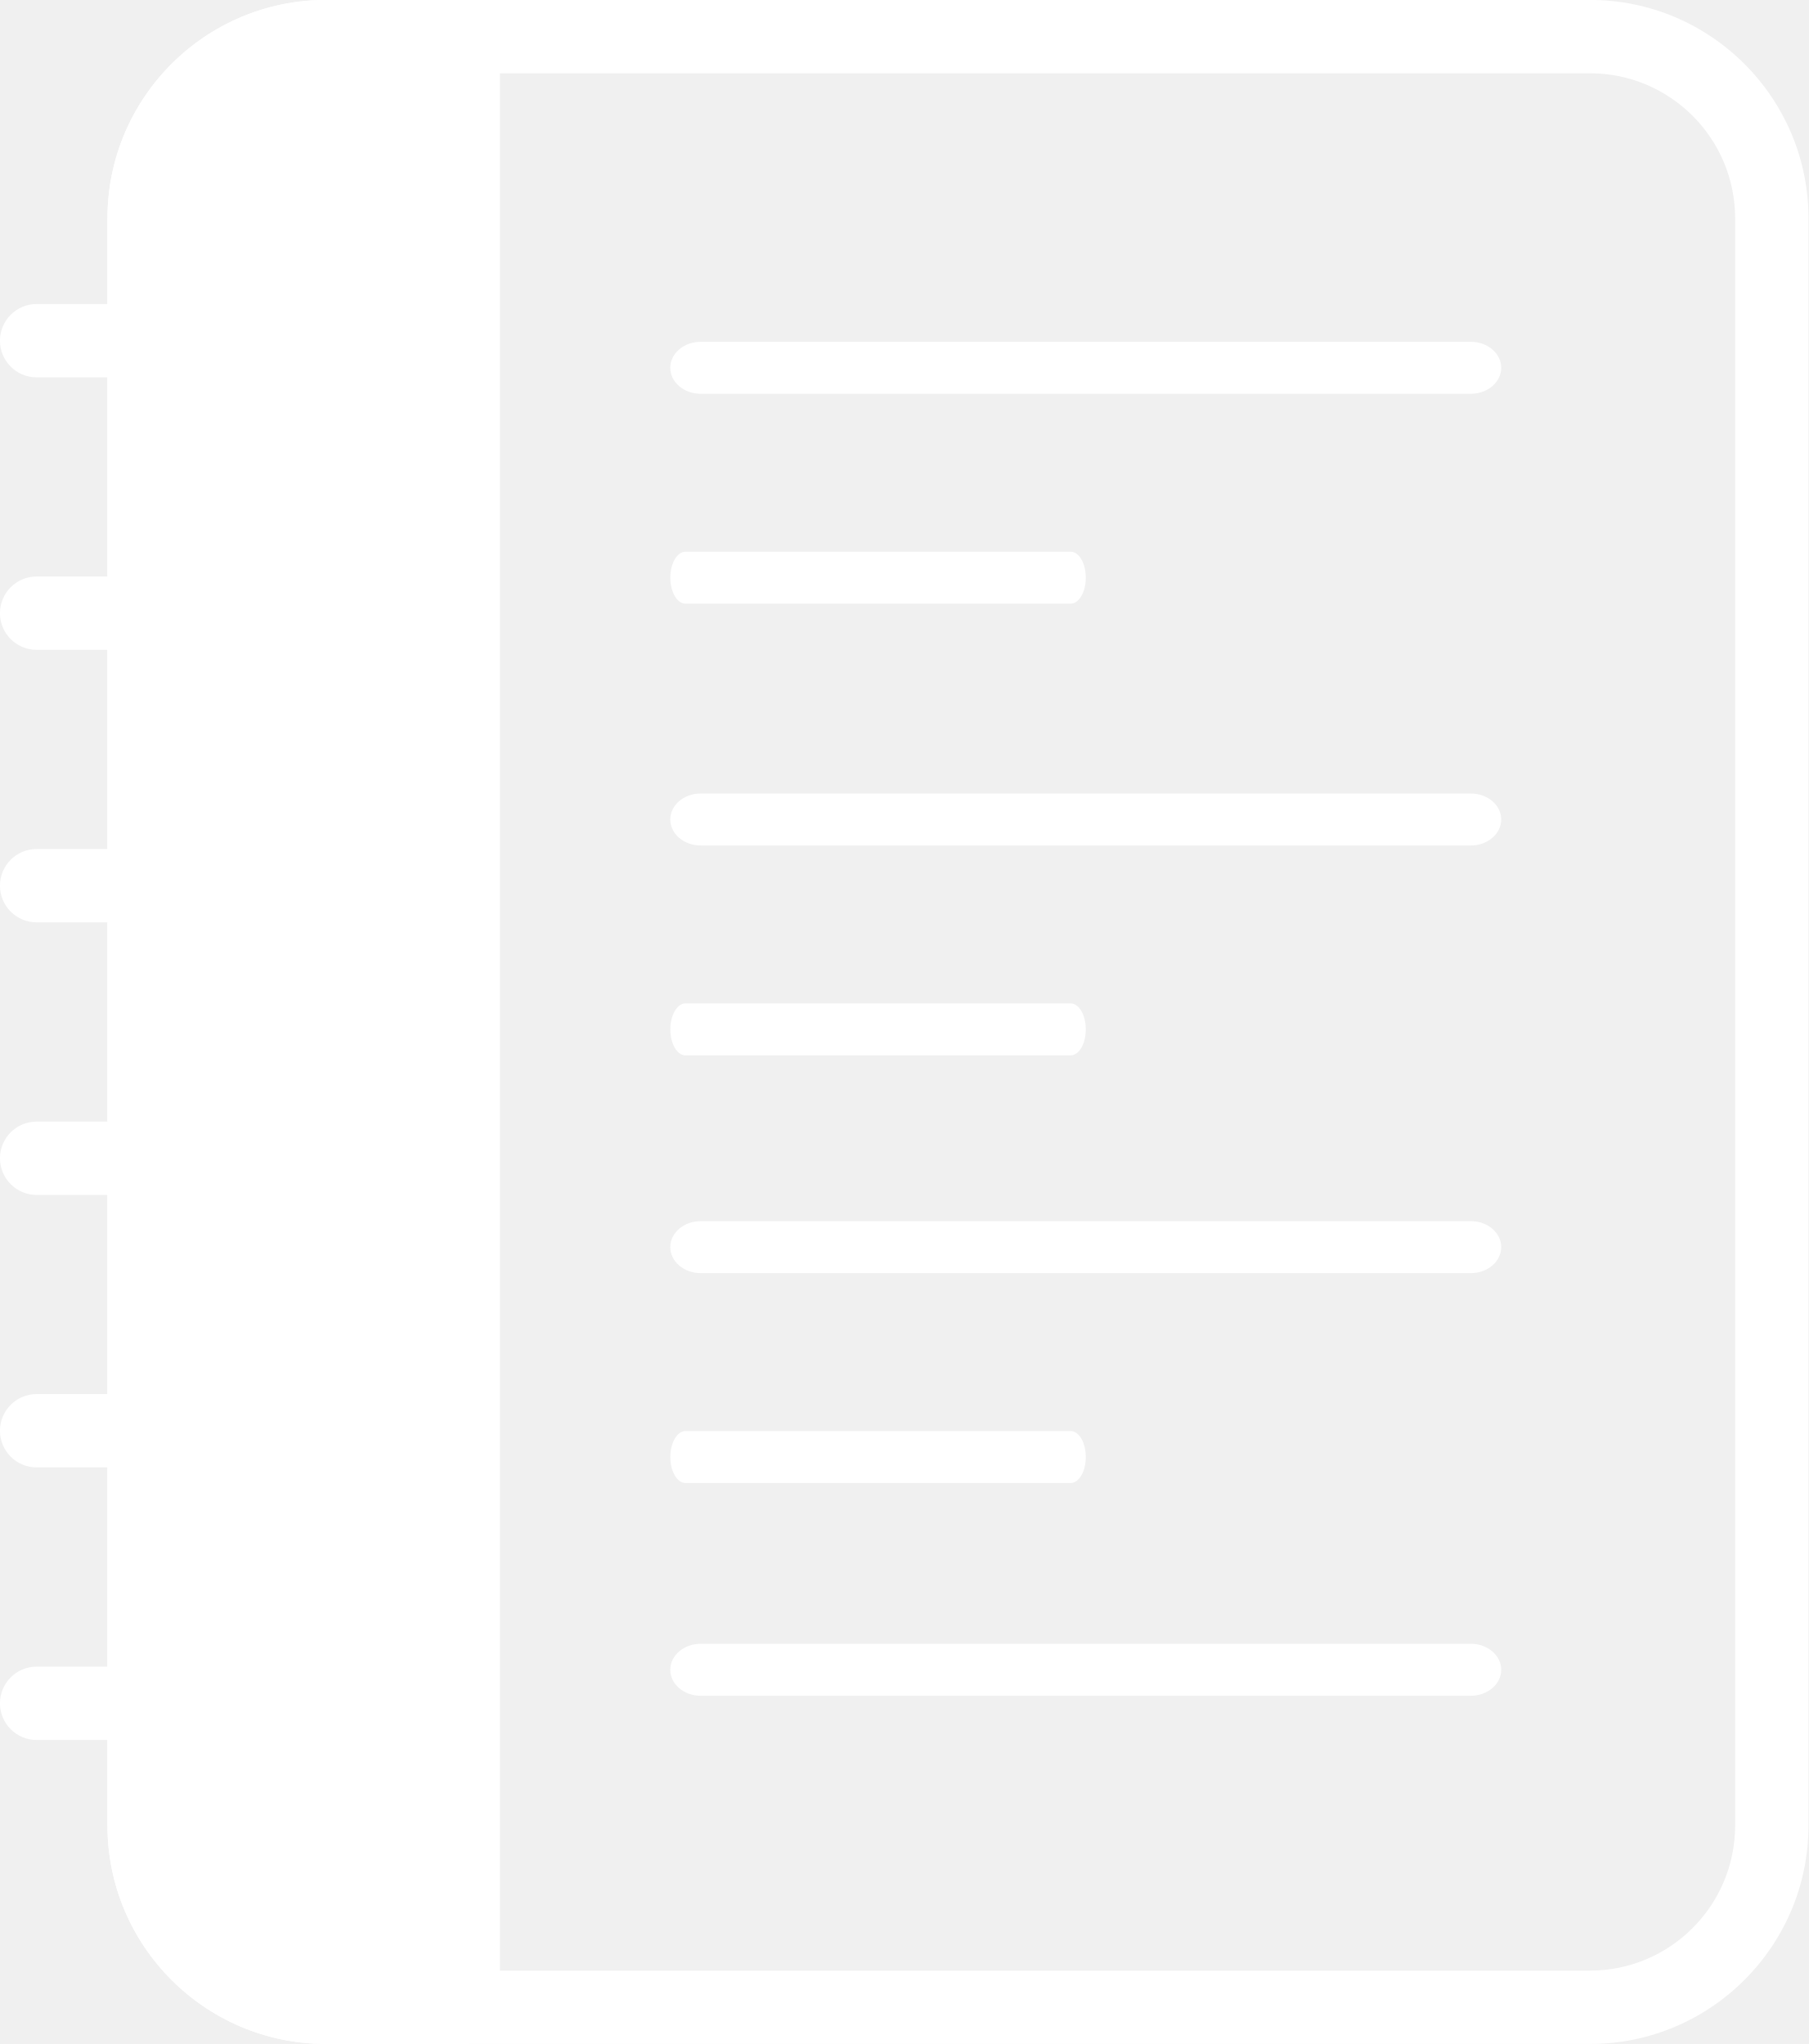
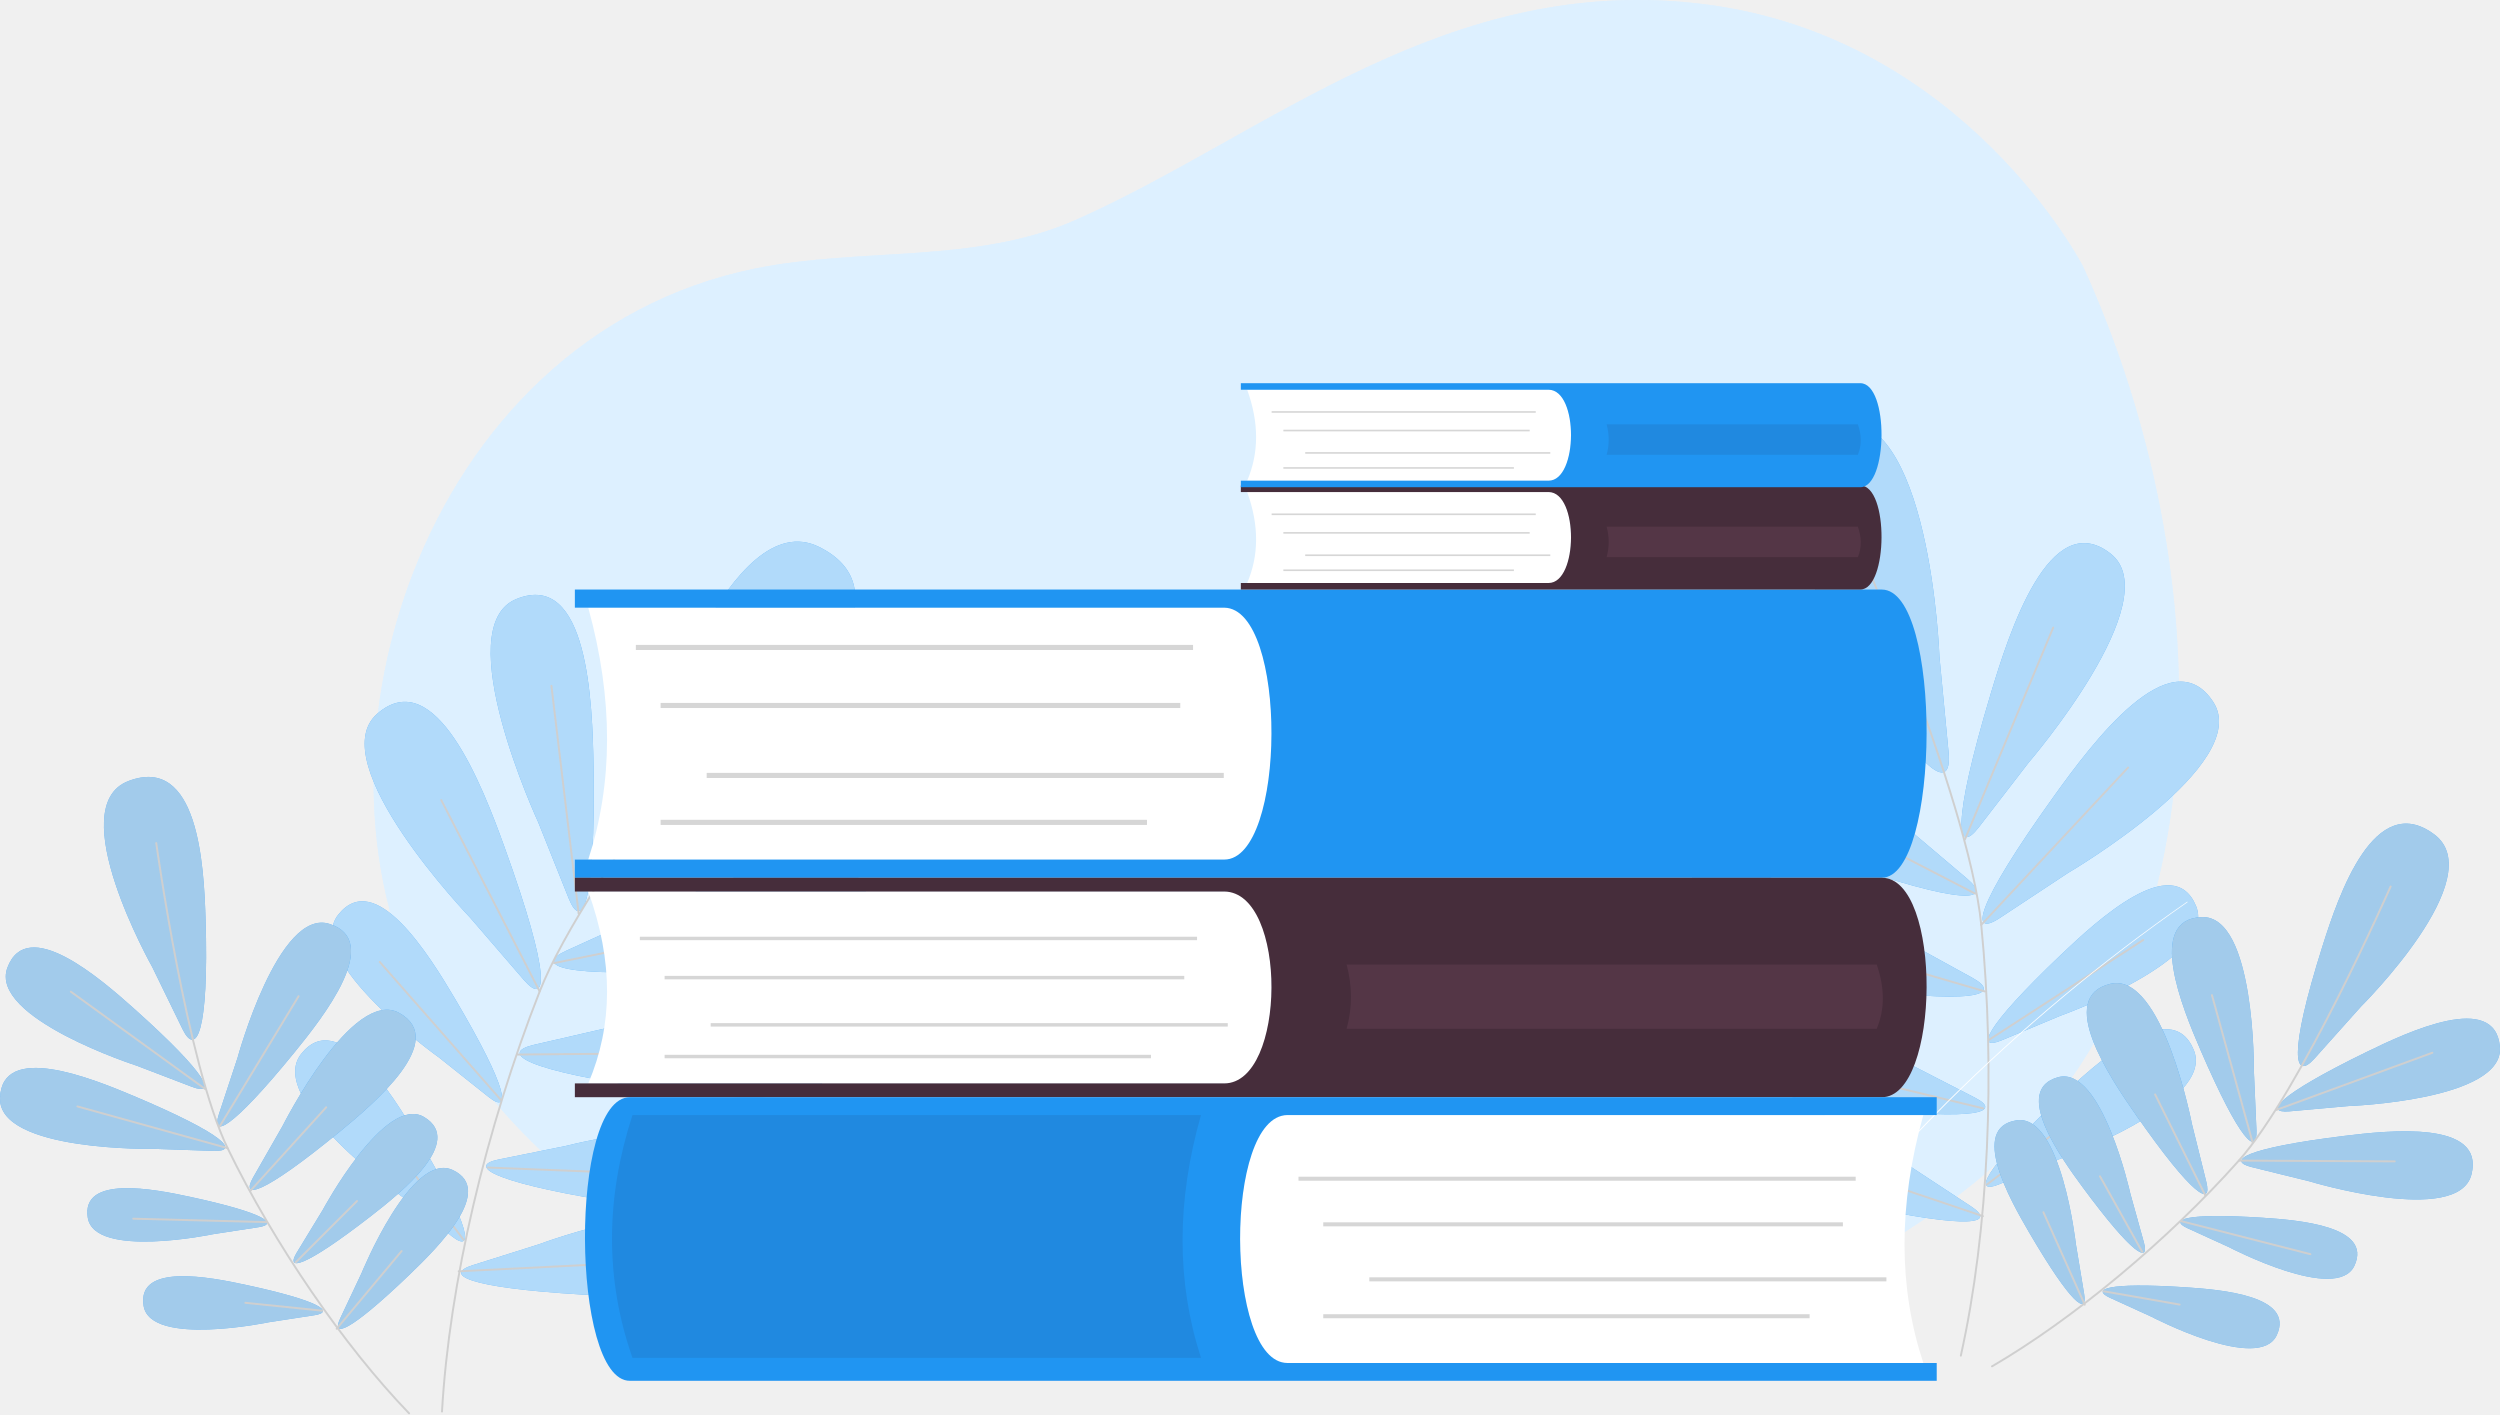
- <svg xmlns="http://www.w3.org/2000/svg" xml:space="preserve" width="79.64mm" height="90.037mm" version="1.1" style="shape-rendering:geometricPrecision; text-rendering:geometricPrecision; image-rendering:optimizeQuality; fill-rule:evenodd; clip-rule:evenodd" viewBox="0 0 342.65 387.39">
+ <svg xmlns="http://www.w3.org/2000/svg" xml:space="preserve" width="563.362mm" height="318.707mm" version="1.1" style="shape-rendering:geometricPrecision; text-rendering:geometricPrecision; image-rendering:optimizeQuality; fill-rule:evenodd; clip-rule:evenodd" viewBox="0 0 2867.02 1621.94">
  <defs>
    <style type="text/css">
   
-     .fil0 {fill:white;fill-rule:nonzero}
+     .str0 {stroke:#CFCFCF;stroke-width:2.25;stroke-linecap:round;stroke-linejoin:round;stroke-miterlimit:10}
+     .str2 {stroke:white;stroke-width:0.47;stroke-linecap:round;stroke-linejoin:round;stroke-miterlimit:10}
+     .str1 {stroke:#263138;stroke-width:1.8;stroke-linecap:round;stroke-linejoin:round;stroke-miterlimit:10}
+     .fil8 {fill:none}
+     .fil4 {fill:none;fill-rule:nonzero}
+     .fil13 {fill:#2089E0}
+     .fil15 {fill:#2089E0}
+     .fil11 {fill:#2095F2}
+     .fil12 {fill:#462D3B}
+     .fil14 {fill:#543646}
+     .fil10 {fill:#D6D6D6}
+     .fil9 {fill:white}
+     .fil2 {fill:#2095F2;fill-rule:nonzero}
+     .fil6 {fill:#263138;fill-rule:nonzero}
+     .fil0 {fill:#DDF0FF;fill-rule:nonzero}
+     .fil7 {fill:white;fill-rule:nonzero}
+     .fil5 {fill:#E8E8E8;fill-rule:nonzero;fill-opacity:0.651}
+     .fil3 {fill:white;fill-rule:nonzero;fill-opacity:0.651}
+     .fil1 {fill:#DDF0FF;fill-rule:nonzero;fill-opacity:0.8}
   
  </style>
  </defs>
  <g id="Layer_x0020_1">
-     <g id="_1684646873312">
-       <path class="fil0" d="M61.74 13.89c-15.15,0 -27.48,12.33 -27.48,27.47l0 304.64c0,15.15 12.33,27.48 27.48,27.48l239.54 0c15.15,0 27.48,-12.33 27.48,-27.48l0 -304.64c0,-15.14 -12.32,-27.47 -27.48,-27.47l-239.54 0zm239.54 373.49l-239.54 0c-22.82,0 -41.38,-18.56 -41.38,-41.38l0 -304.64c0,-22.81 18.56,-41.37 41.38,-41.37l239.54 0c22.82,0 41.38,18.56 41.38,41.37l0 304.64c0,22.82 -18.56,41.38 -41.38,41.38z" />
-       <path class="fil0" d="M87.77 6.95l0 373.5 -26.04 0c-19.01,0 -34.43,-15.42 -34.43,-34.43l0 -304.64c0,-19.01 15.41,-34.42 34.43,-34.42l26.04 0z" />
-       <path class="fil0" d="M61.74 13.89c-15.15,0 -27.48,12.33 -27.48,27.47l0 304.64c0,15.15 12.33,27.48 27.48,27.48l19.09 0 0 -359.6 -19.09 0zm26.04 373.49l-26.04 0c-22.82,0 -41.38,-18.56 -41.38,-41.38l0 -304.64c0,-22.81 18.56,-41.37 41.38,-41.37l26.04 0c3.84,0 6.95,3.1 6.95,6.95l0 373.5c0,3.83 -3.11,6.95 -6.95,6.95z" />
-       <polygon class="fil0" points="48.3,64.57 6.95,64.57 " />
-       <path class="fil0" d="M48.3 71.52l-41.36 0c-3.84,0 -6.95,-3.11 -6.95,-6.95 0,-3.84 3.11,-6.95 6.95,-6.95l41.36 0c3.84,0 6.95,3.1 6.95,6.95 0,3.83 -3.11,6.95 -6.95,6.95z" />
-       <polygon class="fil0" points="48.3,116.21 6.95,116.21 " />
-       <path class="fil0" d="M48.3 123.16l-41.36 0c-3.84,0 -6.95,-3.11 -6.95,-6.95 0,-3.83 3.11,-6.95 6.95,-6.95l41.36 0c3.84,0 6.95,3.11 6.95,6.95 0,3.84 -3.11,6.95 -6.95,6.95z" />
-       <polygon class="fil0" points="48.3,167.87 6.95,167.87 " />
-       <path class="fil0" d="M48.3 174.81l-41.36 0c-3.84,0 -6.95,-3.11 -6.95,-6.95 0,-3.84 3.11,-6.95 6.95,-6.95l41.36 0c3.84,0 6.95,3.11 6.95,6.95 0,3.83 -3.11,6.95 -6.95,6.95z" />
-       <polygon class="fil0" points="48.3,219.52 6.95,219.52 " />
-       <path class="fil0" d="M48.3 226.47l-41.36 0c-3.84,0 -6.95,-3.12 -6.95,-6.95 0,-3.84 3.11,-6.95 6.95,-6.95l41.36 0c3.84,0 6.95,3.11 6.95,6.95 0,3.83 -3.11,6.95 -6.95,6.95z" />
-       <polygon class="fil0" points="48.3,271.16 6.95,271.16 " />
-       <path class="fil0" d="M48.3 278.11l-41.36 0c-3.84,0 -6.95,-3.11 -6.95,-6.95 0,-3.83 3.11,-6.95 6.95,-6.95l41.36 0c3.84,0 6.95,3.11 6.95,6.95 0,3.84 -3.11,6.95 -6.95,6.95z" />
-       <polygon class="fil0" points="48.3,322.82 6.95,322.82 " />
-       <path class="fil0" d="M48.3 329.77l-41.36 0c-3.84,0 -6.95,-3.11 -6.95,-6.95 0,-3.84 3.11,-6.95 6.95,-6.95l41.36 0c3.84,0 6.95,3.11 6.95,6.95 0,3.83 -3.11,6.95 -6.95,6.95z" />
-       <path class="fil0" d="M278.69 74.63l-145.94 0c-3.17,0 -5.75,-2.2 -5.75,-4.93 0,-2.71 2.57,-4.92 5.75,-4.92l145.94 0c3.17,0 5.75,2.2 5.75,4.92 0,2.73 -2.58,4.93 -5.75,4.93z" />
-       <path class="fil0" d="M202.85 114.41l-72.97 0c-1.59,0 -2.87,-2.2 -2.87,-4.93 0,-2.71 1.29,-4.92 2.87,-4.92l72.97 0c1.59,0 2.88,2.2 2.88,4.92 0,2.73 -1.29,4.93 -2.88,4.93z" />
-       <path class="fil0" d="M278.69 160.24l-145.94 0c-3.17,0 -5.75,-2.2 -5.75,-4.93 0,-2.71 2.57,-4.92 5.75,-4.92l145.94 0c3.17,0 5.75,2.2 5.75,4.92 0,2.73 -2.58,4.93 -5.75,4.93z" />
-       <path class="fil0" d="M202.85 200.02l-72.97 0c-1.59,0 -2.87,-2.2 -2.87,-4.93 0,-2.71 1.29,-4.92 2.87,-4.92l72.97 0c1.59,0 2.88,2.2 2.88,4.92 0,2.73 -1.29,4.93 -2.88,4.93z" />
-       <path class="fil0" d="M278.69 321.39l-145.94 0c-3.17,0 -5.75,-2.2 -5.75,-4.93 0,-2.71 2.57,-4.92 5.75,-4.92l145.94 0c3.17,0 5.75,2.2 5.75,4.92 0,2.73 -2.58,4.93 -5.75,4.93z" />
-       <path class="fil0" d="M278.69 241.29l-145.94 0c-3.17,0 -5.75,-2.2 -5.75,-4.93 0,-2.71 2.57,-4.92 5.75,-4.92l145.94 0c3.17,0 5.75,2.2 5.75,4.92 0,2.73 -2.58,4.93 -5.75,4.93z" />
-       <path class="fil0" d="M202.85 281.07l-72.97 0c-1.59,0 -2.87,-2.2 -2.87,-4.93 0,-2.71 1.29,-4.92 2.87,-4.92l72.97 0c1.59,0 2.88,2.2 2.88,4.92 0,2.73 -1.29,4.93 -2.88,4.93z" />
+     <g id="_2259713076512">
+       <g>
+         <path class="fil0" d="M2388.84 305.5c0,0 -134.58,-261.58 -431.79,-300.34 -297.2,-38.75 -504.68,150.17 -723.38,247.05 -114.53,50.74 -245.34,31.03 -366.93,55.59 -388.76,78.52 -535.22,570.49 -373.28,850.26 140.19,242.21 386.92,368.15 762.63,397.22 375.71,29.07 639.27,62.97 975.72,-174.39 336.46,-237.36 314.03,-731.46 157.01,-1075.39z" />
+         <path class="fil1" d="M2388.84 305.5c0,0 -134.58,-261.58 -431.79,-300.34 -297.2,-38.75 -504.68,150.17 -723.38,247.05 -114.53,50.74 -245.34,31.03 -366.93,55.59 -388.76,78.52 -535.22,570.49 -373.28,850.26 140.19,242.21 386.92,368.15 762.63,397.22 375.71,29.07 639.27,62.97 975.72,-174.39 336.46,-237.36 314.03,-731.46 157.01,-1075.39z" />
+       </g>
+       <g>
+         <path class="fil2" d="M652.18 1030.31c15.31,37.77 31,7.4 28.51,-150.93 -1.16,-74.2 -6.39,-225.81 -88.45,-192.44 -78.85,32.06 25.06,256.22 25.06,256.22l34.89 87.14zm-112.7 22.45l0 0c0,0 -171.07,-178.27 -106.91,-234.2 66.78,-58.21 120.96,83.49 146.16,153.29 53.77,148.93 48.79,182.75 22.05,152.01l-61.3 -71.09zm-36.07 159.99l0 0c0,0 -156.63,-111.51 -115.68,-163.56 42.62,-54.18 104.58,46.3 133.96,96.01 62.69,106.07 63.79,132.65 38.89,113.02l-57.17 -45.47zm-42.4 159.52l0 0c0,0 -156.63,-111.51 -115.68,-163.56 42.62,-54.18 104.58,46.3 133.96,96.01 62.69,106.08 63.79,132.65 38.89,113.02l-57.16 -45.47zm273.53 -320.71l0 0c0,0 219.16,-114.08 254.81,-36.78 37.1,80.45 -114.12,92.62 -188.18,97.19 -158.04,9.74 -189.1,-4.54 -152.07,-21.56l85.45 -38.85zm-30.86 125.58l0 0c0,0 237.47,-68.23 257.03,14.6 20.37,86.22 -130.25,68.09 -203.75,57.84 -156.82,-21.87 -184.42,-42.04 -144.76,-51.36l91.47 -21.08zm-54.36 136.91l0 0c0,0 202.39,-52.21 217.03,18.3 15.23,73.38 -111.72,54.57 -173.64,44.2 -132.11,-22.12 -154.99,-39.81 -121.23,-46.78l77.84 -15.71zm-31.68 113.03l0 0c0,0 195.71,-73.4 217.74,-4.84 22.93,71.35 -105.3,66.12 -167.97,62.38 -133.71,-7.97 -158.34,-23.14 -125.51,-33.65l75.73 -23.89zm131.03 -572.58l0 0c0,0 89.35,-277.66 190.77,-227.23 105.56,52.49 -16.41,177.71 -77.41,237.65 -130.17,127.9 -170.43,136.88 -153.3,92.22l39.94 -102.64z" />
+         <path class="fil3" d="M652.18 1030.31c15.31,37.77 31,7.4 28.51,-150.93 -1.16,-74.2 -6.39,-225.81 -88.45,-192.44 -78.85,32.06 25.06,256.22 25.06,256.22l34.89 87.14zm-112.7 22.45l0 0c0,0 -171.07,-178.27 -106.91,-234.2 66.78,-58.21 120.96,83.49 146.16,153.29 53.77,148.93 48.79,182.75 22.05,152.01l-61.3 -71.09zm-36.07 159.99l0 0c0,0 -156.63,-111.51 -115.68,-163.56 42.62,-54.18 104.58,46.3 133.96,96.01 62.69,106.07 63.79,132.65 38.89,113.02l-57.17 -45.47zm-42.4 159.52l0 0c0,0 -156.63,-111.51 -115.68,-163.56 42.62,-54.18 104.58,46.3 133.96,96.01 62.69,106.08 63.79,132.65 38.89,113.02l-57.16 -45.47zm273.53 -320.71l0 0c0,0 219.16,-114.08 254.81,-36.78 37.1,80.45 -114.12,92.62 -188.18,97.19 -158.04,9.74 -189.1,-4.54 -152.07,-21.56l85.45 -38.85zm-30.86 125.58l0 0c0,0 237.47,-68.23 257.03,14.6 20.37,86.22 -130.25,68.09 -203.75,57.84 -156.82,-21.87 -184.42,-42.04 -144.76,-51.36l91.47 -21.08zm-54.36 136.91l0 0c0,0 202.39,-52.21 217.03,18.3 15.23,73.38 -111.72,54.57 -173.64,44.2 -132.11,-22.12 -154.99,-39.81 -121.23,-46.78l77.84 -15.71zm-31.68 113.03l0 0c0,0 195.71,-73.4 217.74,-4.84 22.93,71.35 -105.3,66.12 -167.97,62.38 -133.71,-7.97 -158.34,-23.14 -125.51,-33.65l75.73 -23.89zm131.03 -572.58l0 0c0,0 89.35,-277.66 190.77,-227.23 105.56,52.49 -16.41,177.71 -77.41,237.65 -130.17,127.9 -170.43,136.88 -153.3,92.22l39.94 -102.64z" />
+         <path class="fil4 str0" d="M897 726.19c0,0 -224.39,273.77 -278.08,410.82 -61.68,157.46 -103.7,334.85 -112.03,481.76" />
+         <line class="fil4 str0" x1="663.59" y1="1047.61" x2="632.38" y2="786.53" />
+         <line class="fil4 str0" x1="618.92" y1="1137.01" x2="506.04" y2="917.57" />
+         <line class="fil4 str0" x1="635.4" y1="1104.49" x2="871.81" y2="1056.33" />
+         <line class="fil4 str0" x1="574.5" y1="1261.52" x2="435.5" y2="1103.16" />
+         <line class="fil4 str0" x1="593.93" y1="1209.36" x2="772.4" y2="1207.81" />
+         <line class="fil4 str0" x1="559.57" y1="1338.93" x2="696.44" y2="1344.35" />
+         <line class="fil4 str0" x1="531.45" y1="1421.62" x2="458.15" y2="1323.92" />
+         <line class="fil4 str0" x1="526.09" y1="1457.95" x2="686.18" y2="1449.99" />
+         <path class="fil2" d="M220.6 1246.55c27.61,10.42 19.17,-12.85 -66.27,-89.35 -40.04,-35.85 -123.26,-107.6 -145.84,-47.54 -21.7,57.7 148.61,112.62 148.61,112.62l63.5 24.28zm-43.46 70.99l0 0c0,0 -178.91,3.37 -177.13,-58.25 1.86,-64.14 103.86,-23.31 153.38,-2.4 105.65,44.61 121.19,63.88 91.69,62.99l-67.94 -2.34zm67.37 97.83l0 0c0,0 -136.3,28.5 -143.86,-18.87 -7.87,-49.3 76.03,-32.87 116.92,-24.06 87.24,18.79 101.92,31.27 79.23,34.87l-52.29 8.06zm64.01 100.96l0 0c0,0 -136.3,28.5 -143.87,-18.86 -7.87,-49.31 76.03,-32.87 116.92,-24.06 87.24,18.79 101.91,31.27 79.23,34.87l-52.29 8.06zm-36.15 -303.14l0 0c0,0 47.05,-172.65 105.68,-153.62 61.03,19.81 -6.82,106.23 -40.8,147.87 -72.5,88.86 -95.36,98.36 -86.22,70.3l21.34 -64.55zm51.63 78.14l0 0c0,0 80.43,-159.85 134.11,-129.55 55.87,31.55 -27.8,102.75 -69.38,136.81 -88.72,72.67 -113.01,77.44 -98.47,51.76l33.74 -59.02zm46.11 96.21l0 0c0,0 71.71,-133.32 116.41,-106.45 46.52,27.97 -25.89,86.25 -61.84,114.09 -76.7,59.4 -97.36,62.87 -84.47,41.49l29.9 -49.13zm44.55 72.41l0 0c0,0 57.16,-140.18 104.45,-118.21 49.23,22.87 -16.59,88.51 -49.38,120.01 -69.97,67.21 -90.14,72.85 -79.59,50.22l24.52 -52.02zm-240.17 -351.14l0 0c0,0 -103.78,-184.01 -27.1,-213.17 79.81,-30.35 86.47,96.08 88.37,157.99 4.05,132.11 -10.96,157.94 -26.3,126.87l-34.97 -71.7z" />
+         <path class="fil5" d="M220.6 1246.55c27.61,10.42 19.17,-12.85 -66.27,-89.35 -40.04,-35.85 -123.26,-107.6 -145.84,-47.54 -21.7,57.7 148.61,112.62 148.61,112.62l63.5 24.28zm-43.46 70.99l0 0c0,0 -178.91,3.37 -177.13,-58.25 1.86,-64.14 103.86,-23.31 153.38,-2.4 105.65,44.61 121.19,63.88 91.69,62.99l-67.94 -2.34zm67.37 97.83l0 0c0,0 -136.3,28.5 -143.86,-18.87 -7.87,-49.3 76.03,-32.87 116.92,-24.06 87.24,18.79 101.92,31.27 79.23,34.87l-52.29 8.06zm64.01 100.96l0 0c0,0 -136.3,28.5 -143.87,-18.86 -7.87,-49.31 76.03,-32.87 116.92,-24.06 87.24,18.79 101.91,31.27 79.23,34.87l-52.29 8.06zm-36.15 -303.14l0 0c0,0 47.05,-172.65 105.68,-153.62 61.03,19.81 -6.82,106.23 -40.8,147.87 -72.5,88.86 -95.36,98.36 -86.22,70.3l21.34 -64.55zm51.63 78.14l0 0c0,0 80.43,-159.85 134.11,-129.55 55.87,31.55 -27.8,102.75 -69.38,136.81 -88.72,72.67 -113.01,77.44 -98.47,51.76l33.74 -59.02zm46.11 96.21l0 0c0,0 71.71,-133.32 116.41,-106.45 46.52,27.97 -25.89,86.25 -61.84,114.09 -76.7,59.4 -97.36,62.87 -84.47,41.49l29.9 -49.13zm44.55 72.41l0 0c0,0 57.16,-140.18 104.45,-118.21 49.23,22.87 -16.59,88.51 -49.38,120.01 -69.97,67.21 -90.14,72.85 -79.59,50.22l24.52 -52.02zm-240.17 -351.14l0 0c0,0 -103.78,-184.01 -27.1,-213.17 79.81,-30.35 86.47,96.08 88.37,157.99 4.05,132.11 -10.96,157.94 -26.3,126.87l-34.97 -71.7z" />
+         <path class="fil4 str0" d="M179.17 966.84c0,0 35.33,253.93 81.84,349.85 53.44,110.2 134.07,227.49 208.12,304.13" />
+         <line class="fil4 str0" x1="235.41" y1="1248.98" x2="81.2" y2="1137.25" />
+         <line class="fil4 str0" x1="261.01" y1="1316.69" x2="88.8" y2="1268.87" />
+         <line class="fil4 str0" x1="251.81" y1="1291.93" x2="342.4" y2="1142.51" />
+         <line class="fil4 str0" x1="305.41" y1="1401.51" x2="152.85" y2="1397.61" />
+         <line class="fil4 str0" x1="287.21" y1="1365.54" x2="374.11" y2="1269.84" />
+         <line class="fil4 str0" x1="339.24" y1="1447.5" x2="409.4" y2="1377.36" />
+         <line class="fil4 str0" x1="369.4" y1="1503.11" x2="281.41" y2="1494.07" />
+         <line class="fil4 str0" x1="386.1" y1="1523.81" x2="460.55" y2="1434.75" />
+         <path class="fil6" d="M793.12 762.33l6 0.57c-1.98,-0.22 -3.98,-0.41 -6,-0.57z" />
+         <path class="fil4 str1" d="M799.12 762.9c-1.98,-0.22 -3.98,-0.41 -6,-0.57" />
+       </g>
+       <g>
+         <path class="fil2" d="M2269.17 948.9c-25.01,32.17 -31.84,-1.33 13.68,-152.98 21.33,-71.08 67.65,-215.54 137.52,-161.08 67.13,52.32 -93.9,239.71 -93.9,239.71l-57.3 74.35zm102.33 52.3l0 0c0,0 213.16,-124.93 166.66,-196.23 -48.4,-74.2 -139.13,47.38 -182.38,107.68 -92.3,128.66 -96.72,162.55 -62.62,140.25l78.34 -51.71zm-8.87 163.77l0 0c0,0 181.08,-64.63 155.85,-125.87 -26.25,-63.74 -113.23,16.07 -155.04,55.9 -89.21,84.99 -97.5,110.27 -68.2,98.16l67.39 -28.18zm-2.65 165.03l0 0c0,0 181.08,-64.63 155.86,-125.87 -26.25,-63.74 -113.24,16.06 -155.05,55.9 -89.21,84.99 -97.5,110.27 -68.2,98.16l67.39 -28.18zm-175.84 -383.09l0 0c0,0 -179.81,-169.46 -235.15,-104.79 -57.61,67.3 84.57,120.2 154.6,144.77 149.41,52.42 183.19,47.14 152.2,20.68l-71.64 -60.65zm-4.51 129.24l0 0c0,0 -209.9,-130.33 -251.29,-55.96 -43.08,77.41 106.78,100.99 180.29,111.15 156.85,21.67 188.9,9.78 153.27,-9.99l-82.27 -45.2zm15.01 146.54l0 0c0,0 -180.52,-105.36 -213.8,-41.51 -34.64,66.46 92.64,82.93 155.04,89.82 133.14,14.7 159.97,3.91 129.38,-11.99l-70.62 -36.32zm-0.3 117.38l0 0c0,0 -168.32,-123.93 -208.19,-63.97 -41.5,62.41 83.31,92.3 144.62,105.77 130.83,28.75 158.66,20.86 129.93,1.81l-66.36 -43.61zm29.88 -586.62l0 0c0,0 -10.35,-291.5 -121.67,-270.6 -115.87,21.76 -32.62,175.46 9.76,249.75 90.41,158.52 126.71,178.13 122.39,130.49l-10.48 -109.64z" />
+         <path class="fil3" d="M2269.17 948.9c-25.01,32.17 -31.84,-1.33 13.68,-152.98 21.33,-71.08 67.65,-215.54 137.52,-161.08 67.13,52.32 -93.9,239.71 -93.9,239.71l-57.3 74.35zm102.33 52.3l0 0c0,0 213.16,-124.93 166.66,-196.23 -48.4,-74.2 -139.13,47.38 -182.38,107.68 -92.3,128.66 -96.72,162.55 -62.62,140.25l78.34 -51.71zm-8.87 163.77l0 0c0,0 181.08,-64.63 155.85,-125.87 -26.25,-63.74 -113.23,16.07 -155.04,55.9 -89.21,84.99 -97.5,110.27 -68.2,98.16l67.39 -28.18zm-2.65 165.03l0 0c0,0 181.08,-64.63 155.86,-125.87 -26.25,-63.74 -113.24,16.06 -155.05,55.9 -89.21,84.99 -97.5,110.27 -68.2,98.16l67.39 -28.18zm-175.84 -383.09l0 0c0,0 -179.81,-169.46 -235.15,-104.79 -57.61,67.3 84.57,120.2 154.6,144.77 149.41,52.42 183.19,47.14 152.2,20.68l-71.64 -60.65zm-4.51 129.24l0 0c0,0 -209.9,-130.33 -251.29,-55.96 -43.08,77.41 106.78,100.99 180.29,111.15 156.85,21.67 188.9,9.78 153.27,-9.99l-82.27 -45.2zm15.01 146.54l0 0c0,0 -180.52,-105.36 -213.8,-41.51 -34.64,66.46 92.64,82.93 155.04,89.82 133.14,14.7 159.97,3.91 129.38,-11.99l-70.62 -36.32zm-0.3 117.38l0 0c0,0 -168.32,-123.93 -208.19,-63.97 -41.5,62.41 83.31,92.3 144.62,105.77 130.83,28.75 158.66,20.86 129.93,1.81l-66.36 -43.61zm29.88 -586.62l0 0c0,0 -10.35,-291.5 -121.67,-270.6 -115.87,21.76 -32.62,175.46 9.76,249.75 90.41,158.52 126.71,178.13 122.39,130.49l-10.48 -109.64z" />
+         <path class="fil4 str0" d="M2116.44 589.6c0,0 141.34,324.54 155.67,471.03 16.46,168.3 8.58,350.44 -23.42,494.06" />
+         <line class="fil4 str0" x1="2253.48" y1="962.43" x2="2354.62" y2="719.72" />
+         <line class="fil4 str0" x1="2272.11" y1="1060.63" x2="2440.49" y2="880.23" />
+         <line class="fil4 str0" x1="2265.11" y1="1024.84" x2="2050.75" y2="914.12" />
+         <line class="fil4 str0" x1="2280.94" y1="1192.52" x2="2457.81" y2="1078.01" />
+         <line class="fil4 str0" x1="2276.45" y1="1137.04" x2="2105.15" y2="1086.94" />
+         <line class="fil4 str0" x1="2274.22" y1="1271.07" x2="2141.05" y2="1239" />
+         <line class="fil4 str0" x1="2278.76" y1="1358.3" x2="2375.9" y2="1284.25" />
+         <line class="fil4 str0" x1="2274.01" y1="1394.71" x2="2122.15" y2="1343.45" />
+         <path class="fil2" d="M2625.54 1274.51c-29.41,2.51 -14.94,-17.59 88.1,-67.92 48.29,-23.59 147.9,-69.96 153.28,-6.02 5.17,61.43 -173.66,67.88 -173.66,67.88l-67.71 6.06zm22.48 80.14l0 0c0,0 171.23,51.98 186.3,-7.8 15.68,-62.22 -93.59,-50.72 -146.93,-44.09 -113.8,14.14 -134.01,28.45 -105.38,35.63l66.01 16.26zm-91.47 75.78l0 0c0,0 123.38,64.55 143.56,21.03 21,-45.3 -64.21,-52.33 -105.94,-55 -89.06,-5.68 -106.58,2.33 -85.73,11.97l48.11 21.99zm-89.09 79.71l0 0c0,0 123.38,64.55 143.56,21.03 21,-45.3 -64.2,-52.34 -105.94,-55 -89.06,-5.68 -106.58,2.33 -85.73,11.97l48.11 21.99zm117.35 -281.83l0 0c0,0 1.76,-178.94 -59.84,-176.6 -64.12,2.44 -22.37,104.07 -1.02,153.39 45.56,105.24 64.97,120.61 63.81,91.12l-2.95 -67.92zm-70.96 61.13l0 0c0,0 -33.85,-175.72 -93.75,-161.18 -62.35,15.14 -1.23,106.44 29.5,150.53 65.57,94.09 87.65,105.29 80.65,76.62l-16.39 -65.98zm-70.57 80.02l0 0c0,0 -32.69,-147.81 -83.01,-134.13 -52.38,14.24 1.42,90.04 28.43,126.62 57.62,78.05 76.55,87.01 69.98,62.93l-15.39 -55.41zm-62.59 57.53l0 0c0,0 -16.81,-150.45 -68.3,-142.18 -53.59,8.6 -8.15,89.68 14.83,128.92 49.01,83.72 66.89,94.65 62.9,70l-9.42 -56.74zm326.73 -272.45l0 0c0,0 149.97,-148.79 84.14,-197.72 -68.52,-50.94 -109.36,68.89 -128.05,127.95 -39.88,126.01 -32.47,154.95 -9.25,129.24l53.17 -59.47z" />
+         <path class="fil5" d="M2625.54 1274.51c-29.41,2.51 -14.94,-17.59 88.1,-67.92 48.29,-23.59 147.9,-69.96 153.28,-6.02 5.17,61.43 -173.66,67.88 -173.66,67.88l-67.71 6.06zm22.48 80.14l0 0c0,0 171.23,51.98 186.3,-7.8 15.68,-62.22 -93.59,-50.72 -146.93,-44.09 -113.8,14.14 -134.01,28.45 -105.38,35.63l66.01 16.26zm-91.47 75.78l0 0c0,0 123.38,64.55 143.56,21.03 21,-45.3 -64.21,-52.33 -105.94,-55 -89.06,-5.68 -106.58,2.33 -85.73,11.97l48.11 21.99zm-89.09 79.71l0 0c0,0 123.38,64.55 143.56,21.03 21,-45.3 -64.2,-52.34 -105.94,-55 -89.06,-5.68 -106.58,2.33 -85.73,11.97l48.11 21.99zm117.35 -281.83l0 0c0,0 1.76,-178.94 -59.84,-176.6 -64.12,2.44 -22.37,104.07 -1.02,153.39 45.56,105.24 64.97,120.61 63.81,91.12l-2.95 -67.92zm-70.96 61.13l0 0c0,0 -33.85,-175.72 -93.75,-161.18 -62.35,15.14 -1.23,106.44 29.5,150.53 65.57,94.09 87.65,105.29 80.65,76.62l-16.39 -65.98zm-70.57 80.02l0 0c0,0 -32.69,-147.81 -83.01,-134.13 -52.38,14.24 1.42,90.04 28.43,126.62 57.62,78.05 76.55,87.01 69.98,62.93l-15.39 -55.41zm-62.59 57.53l0 0c0,0 -16.81,-150.45 -68.3,-142.18 -53.59,8.6 -8.15,89.68 14.83,128.92 49.01,83.72 66.89,94.65 62.9,70l-9.42 -56.74zm326.73 -272.45l0 0c0,0 149.97,-148.79 84.14,-197.72 -68.52,-50.94 -109.36,68.89 -128.05,127.95 -39.88,126.01 -32.47,154.95 -9.25,129.24l53.17 -59.47z" />
+         <path class="fil4 str0" d="M2741.59 1016.66c0,0 -103.16,234.7 -174.04,314.33 -81.43,91.48 -190.96,182.38 -283.09,235.95" />
+         <line class="fil4 str0" x1="2610.63" y1="1272.81" x2="2789.44" y2="1207.31" />
+         <line class="fil4 str0" x1="2567.55" y1="1330.99" x2="2746.28" y2="1331.88" />
+         <line class="fil4 str0" x1="2583.15" y1="1309.67" x2="2536.68" y2="1141.23" />
+         <line class="fil4 str0" x1="2501.73" y1="1400.51" x2="2649.58" y2="1438.31" />
+         <line class="fil4 str0" x1="2529.04" y1="1370.86" x2="2471.49" y2="1255.11" />
+         <line class="fil4 str0" x1="2456.64" y1="1435.55" x2="2408.25" y2="1348.95" />
+         <line class="fil4 str0" x1="2412.48" y1="1480.84" x2="2499.61" y2="1496.11" />
+         <line class="fil4 str0" x1="2390.78" y1="1496.22" x2="2343.4" y2="1390.24" />
+       </g>
+       <g>
+         <path class="fil7" d="M2508.59 1034.71c-98.26,68.33 -190.39,145.4 -275.24,229.78 -84.54,84.7 -161.68,176.75 -230.12,274.92 -0.21,0.3 -0.62,0.37 -0.92,0.16 -0.3,-0.21 -0.37,-0.61 -0.16,-0.91 68.56,-98.17 145.83,-190.21 230.48,-274.89 84.96,-84.35 177.19,-161.38 275.55,-229.65 0.16,-0.11 0.38,-0.08 0.49,0.09 0.11,0.16 0.07,0.38 -0.09,0.5z" />
+       </g>
+       <path class="fil8 str2" d="M2117.87 1283.78c0.89,9.6 2.65,27.95 4.63,46.36 1.94,18.41 4.04,36.81 5.32,47.27" />
+       <path class="fil9" d="M1406.98 696.87l-732.38 0c29.05,105.35 28.51,201.5 0,288.93l732.38 0c67.52,-0.51 68.94,-287.71 0,-288.93z" />
+       <polygon class="fil10" points="729.21,745.44 1368.21,745.44 1368.21,739.57 729.21,739.57 " />
+       <polygon class="fil10" points="757.59,811.98 1353.53,811.98 1353.53,806.11 757.59,806.11 " />
+       <polygon class="fil10" points="810.43,892.22 1403.44,892.22 1403.44,886.35 810.43,886.35 " />
+       <polygon class="fil10" points="757.59,946.05 1315.37,946.05 1315.37,940.17 757.59,940.17 " />
+       <path class="fil9" d="M1406.98 1022.39l-732.38 0c29.05,80.25 28.51,153.49 0,220.09l732.38 0c67.52,-0.39 68.94,-219.15 0,-220.09z" />
+       <path class="fil9" d="M1473.33 1278.74l732.37 0c-29.05,103.68 -28.51,198.3 0,284.34l-732.37 0c-67.52,-0.5 -68.94,-283.14 0,-284.34z" />
+       <path class="fil11" d="M659.26 696.87l0 -20.77 1498.72 0c69.82,0.08 67.42,330.75 0,330.47l-1498.72 0 0 -20.77 744.73 0c71.46,-0.51 72.96,-287.71 0,-288.93l-744.73 0z" />
+       <path class="fil12" d="M659.26 1022.39l0 -15.82 1498.72 0c69.82,0.06 67.42,251.94 0,251.73l-1498.72 0 0 -15.82 744.73 0c71.46,-0.39 72.96,-219.15 0,-220.09l-744.73 0z" />
+       <path class="fil11" d="M2221.05 1278.74l0 -20.44 -1498.72 0c-69.82,0.08 -67.43,325.49 0,325.22l1498.72 0 0 -20.44 -744.74 0c-71.46,-0.5 -72.96,-283.14 0,-284.34l744.74 0z" />
+       <path class="fil13" d="M1377.31 1278.74l-651.97 0c-30.98,95.4 -31.65,188.26 0,278.44l651.97 0c-28.44,-87.54 -27.92,-180.45 0,-278.44z" />
+       <path class="fil14" d="M2152.23 1106.16l-607.93 0c6.54,24.54 6.82,49.09 0,73.64l607.93 0c9.74,-23.16 8.96,-47.81 0,-73.64z" />
+       <polygon class="fil10" points="733.8,1078.2 1372.79,1078.2 1372.79,1074.24 733.8,1074.24 " />
+       <polygon class="fil10" points="762.17,1123.12 1358.12,1123.12 1358.12,1119.16 762.17,1119.16 " />
+       <polygon class="fil10" points="815.02,1177.29 1408.02,1177.29 1408.02,1173.32 815.02,1173.32 " />
+       <polygon class="fil10" points="762.17,1213.62 1319.95,1213.62 1319.95,1209.66 762.17,1209.66 " />
+       <polygon class="fil10" points="1489.12,1354.07 2128.12,1354.07 2128.12,1349.46 1489.12,1349.46 " />
+       <polygon class="fil10" points="1517.5,1406.38 2113.44,1406.38 2113.44,1401.77 1517.5,1401.77 " />
+       <polygon class="fil10" points="1570.34,1469.47 2163.35,1469.47 2163.35,1464.85 1570.34,1464.85 " />
+       <polygon class="fil10" points="1517.5,1511.78 2075.28,1511.78 2075.28,1507.16 1517.5,1507.16 " />
+       <g>
+         <path class="fil9" d="M1777.4 564.28l-347.13 0c13.77,38.04 13.52,72.75 0,104.32l347.13 0c32,-0.18 32.68,-103.87 0,-104.32z" />
+         <path class="fil12" d="M1423 564.28l0 -7.5 710.36 0c33.09,0.03 31.96,119.41 0,119.31l-710.36 0 0 -7.5 352.99 0c33.87,-0.18 34.58,-103.87 0,-104.32l-352.99 0z" />
+         <path class="fil14" d="M2130.63 603.99l-288.14 0c3.1,11.63 3.24,23.27 0,34.9l288.14 0c4.62,-10.98 4.25,-22.66 0,-34.9z" />
+         <polygon class="fil10" points="1458.32,590.74 1761.2,590.74 1761.2,588.86 1458.32,588.86 " />
+         <polygon class="fil10" points="1471.77,612.03 1754.24,612.03 1754.24,610.15 1471.77,610.15 " />
+         <polygon class="fil10" points="1496.82,637.7 1777.89,637.7 1777.89,635.82 1496.82,635.82 " />
+         <polygon class="fil10" points="1471.77,654.92 1736.15,654.92 1736.15,653.04 1471.77,653.04 " />
+       </g>
+       <path class="fil9" d="M1777.4 446.94l-347.13 0c13.77,38.04 13.52,72.75 0,104.32l347.13 0c32,-0.18 32.68,-103.87 0,-104.32z" />
+       <path class="fil11" d="M1423 446.94l0 -7.5 710.36 0c33.09,0.03 31.96,119.41 0,119.31l-710.36 0 0 -7.5 352.99 0c33.87,-0.18 34.58,-103.87 0,-104.32l-352.99 0z" />
+       <path class="fil15" d="M2130.63 486.64l-288.14 0c3.1,11.63 3.24,23.27 0,34.9l288.14 0c4.62,-10.98 4.25,-22.66 0,-34.9z" />
+       <polygon class="fil10" points="1458.32,473.39 1761.2,473.39 1761.2,471.51 1458.32,471.51 " />
+       <polygon class="fil10" points="1471.77,494.68 1754.24,494.68 1754.24,492.8 1471.77,492.8 " />
+       <polygon class="fil10" points="1496.82,520.36 1777.89,520.36 1777.89,518.48 1496.82,518.48 " />
+       <polygon class="fil10" points="1471.77,537.58 1736.15,537.58 1736.15,535.7 1471.77,535.7 " />
    </g>
  </g>
</svg>
